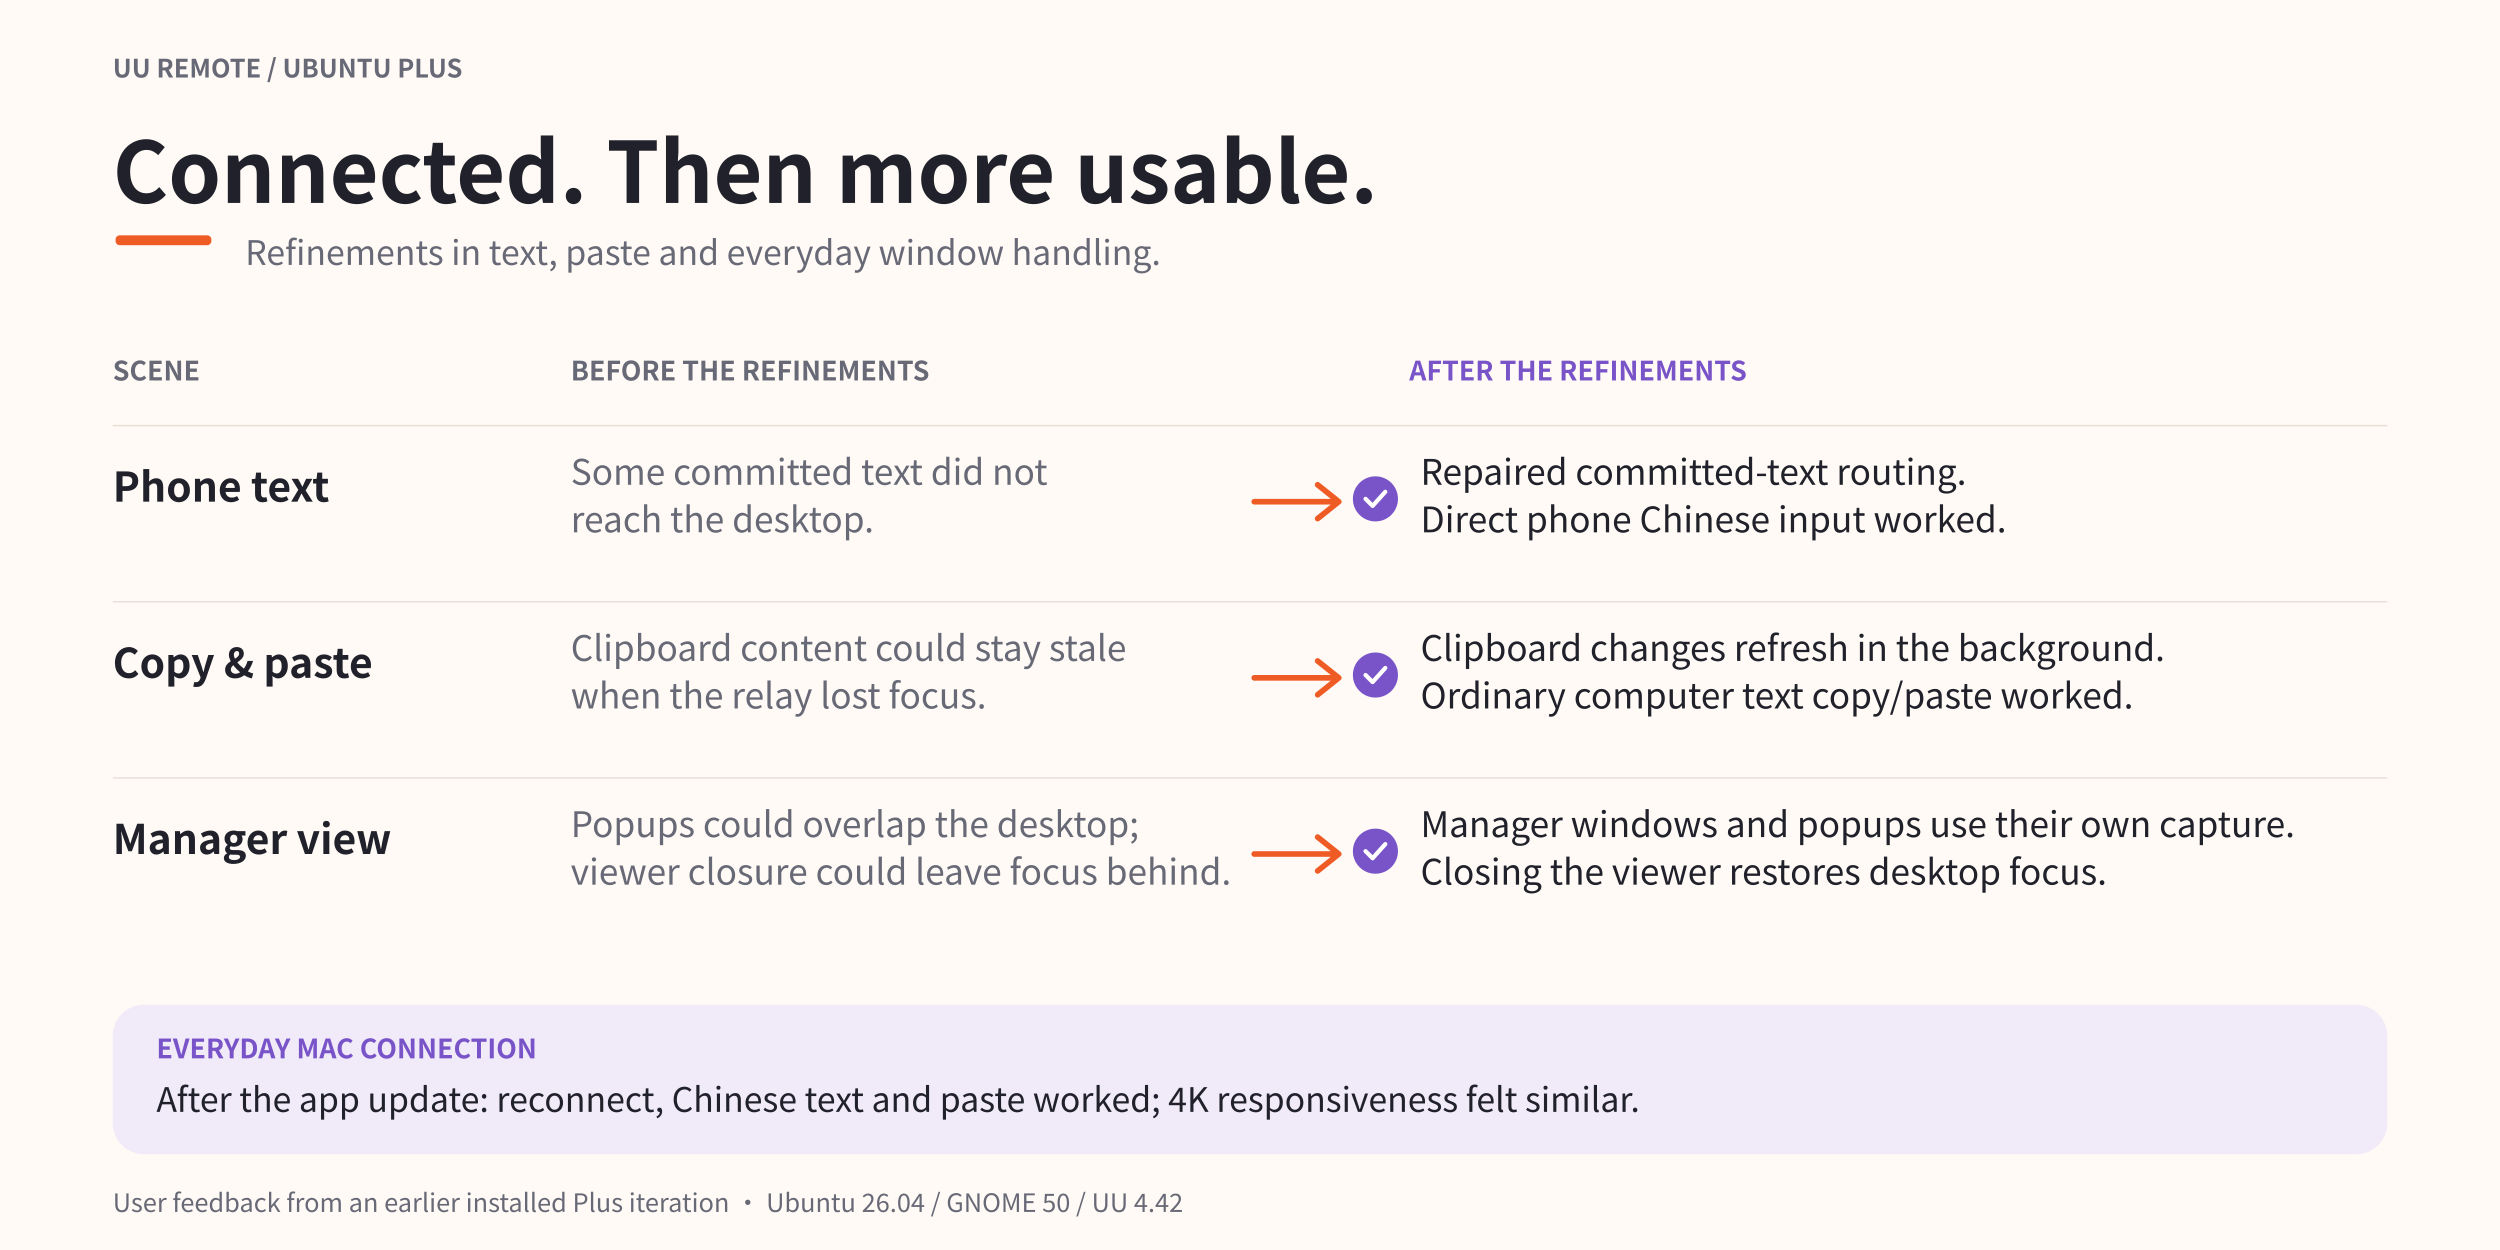
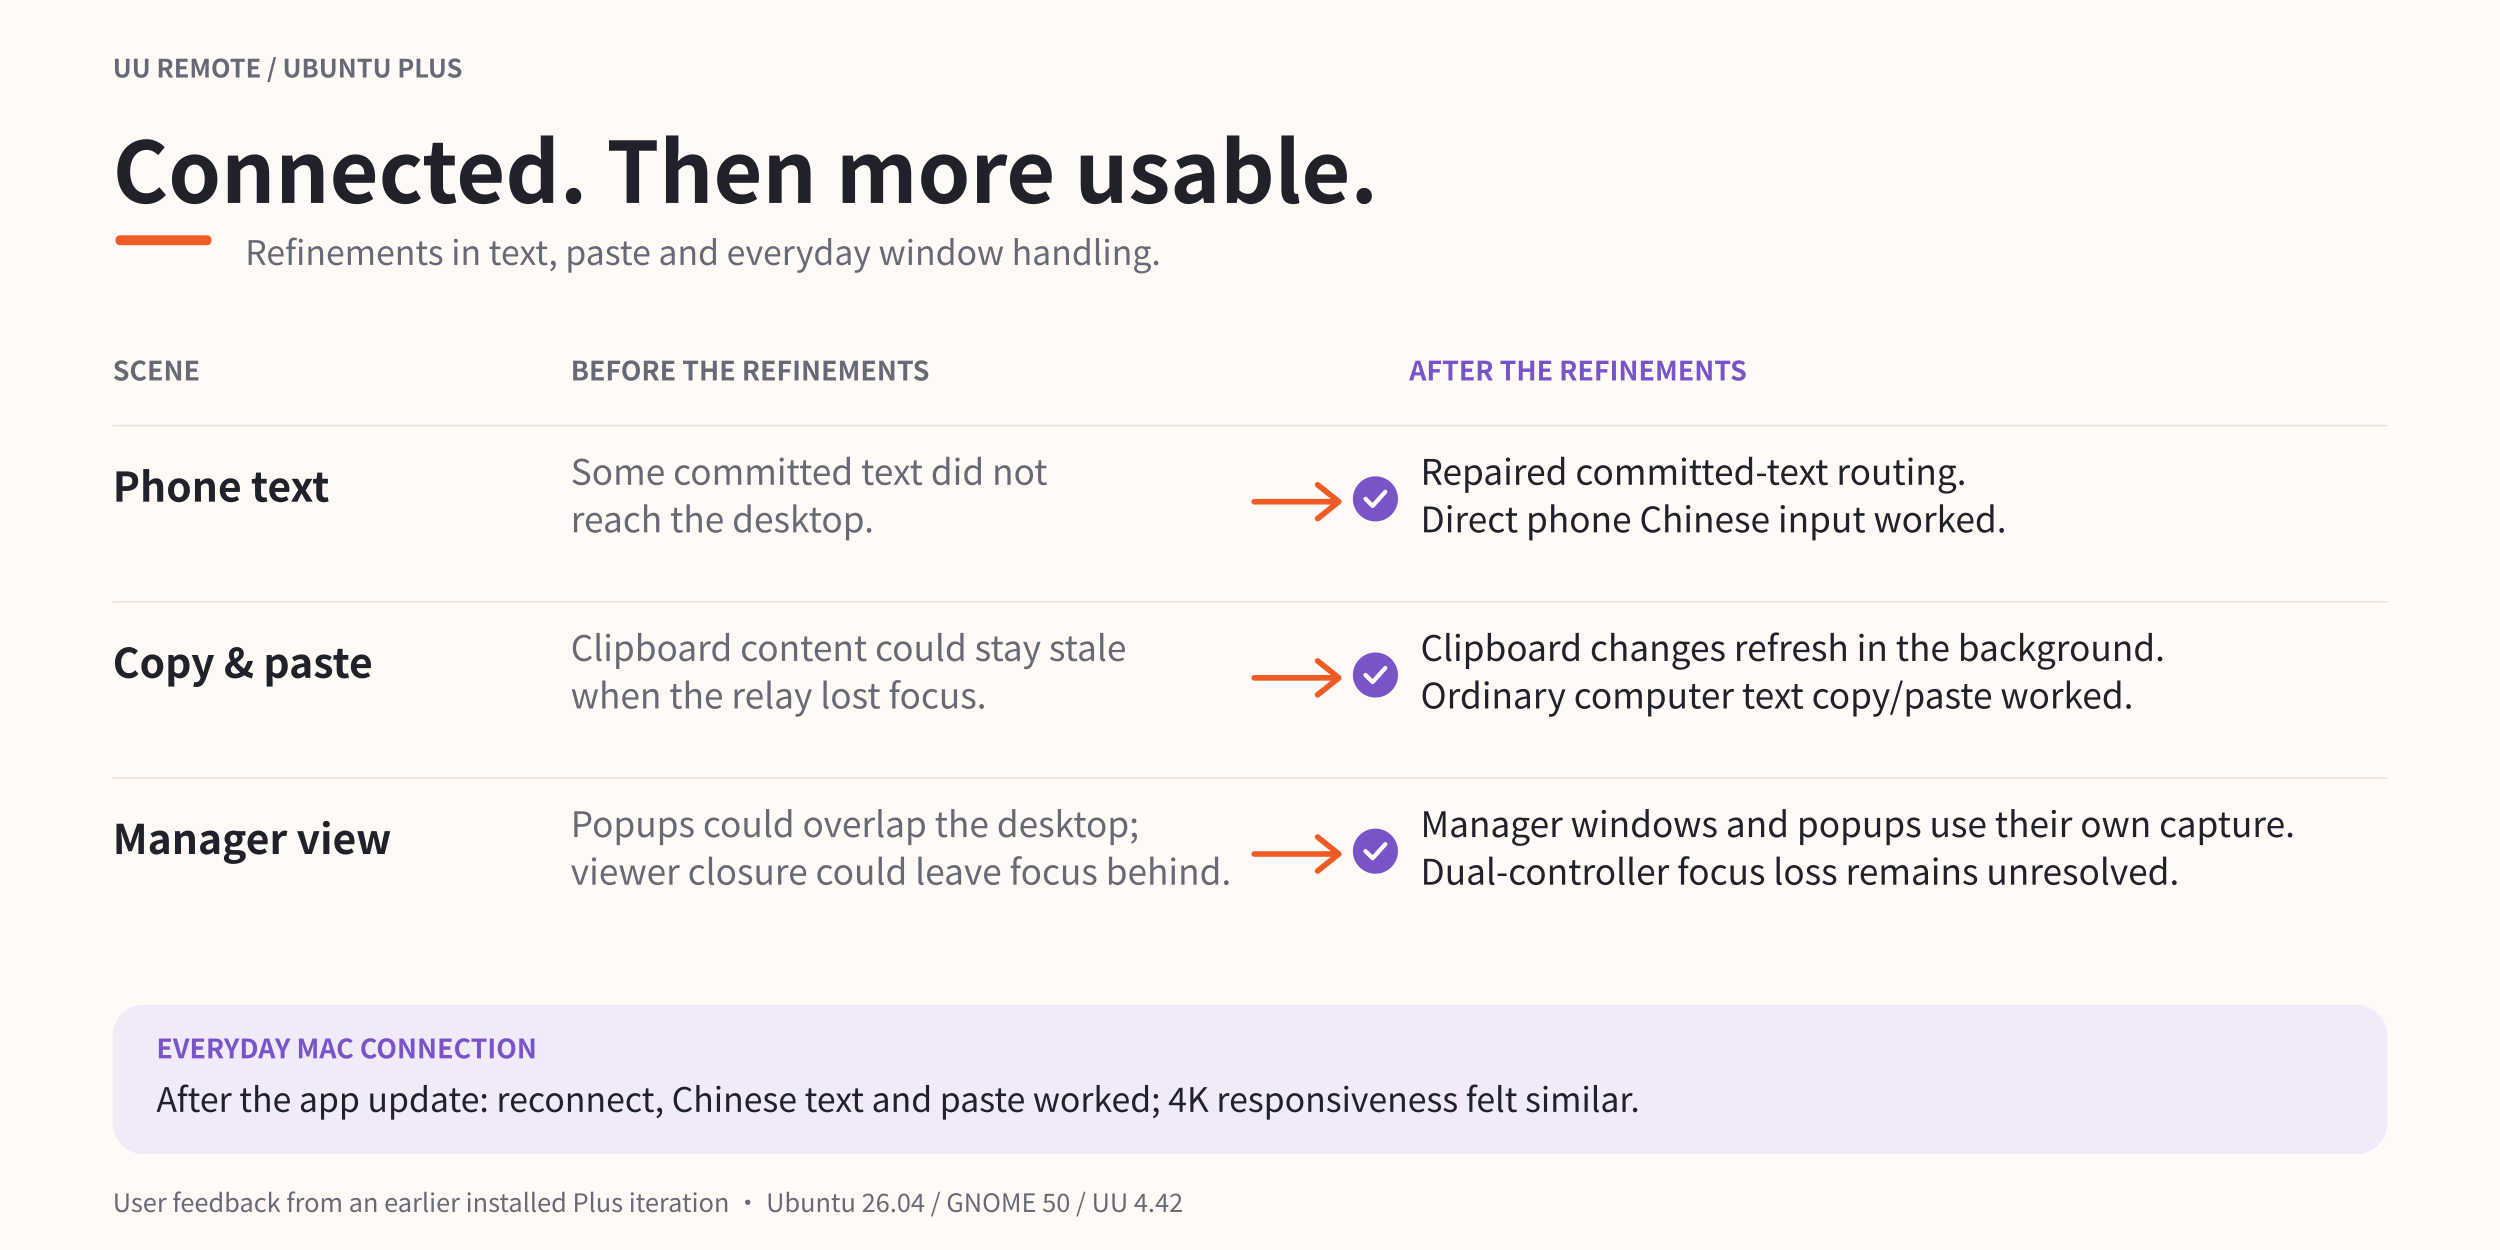
<svg xmlns="http://www.w3.org/2000/svg" width="1774" height="887" viewBox="0 0 1774 887" role="img" aria-label="Connected. Then more usable.">
  <style>text{font-family:"Avenir Next","PingFang SC","Noto Sans CJK SC",sans-serif}</style>
  <rect x="0" y="0" width="1774" height="887" rx="0" fill="#fffaf5" stroke="none" stroke-width="1" />
  <text x="80" y="55" font-size="18" font-weight="650" fill="#686976" text-anchor="start">UU REMOTE  /  UBUNTU PLUS</text>
  <text x="80" y="144" font-size="60" font-weight="750" fill="#20212a" text-anchor="start">Connected. Then more usable.</text>
  <rect x="82" y="167" width="68" height="7" rx="3" fill="#ef5b24" stroke="none" stroke-width="1" />
  <text x="174" y="188" font-size="24" font-weight="400" fill="#686976" text-anchor="start">Refinements in text, paste and everyday window handling.</text>
  <text x="80" y="270" font-size="19" font-weight="650" fill="#686976" text-anchor="start">SCENE</text>
  <text x="405" y="270" font-size="19" font-weight="650" fill="#686976" text-anchor="start">BEFORE THE REFINEMENTS</text>
  <text x="1000" y="270" font-size="19" font-weight="650" fill="#7954c9" text-anchor="start">AFTER THE REFINEMENTS</text>
  <path d="M80 302H1694" stroke="#e6ded6" />
  <text x="80" y="356" font-size="29" font-weight="700" fill="#20212a" text-anchor="start">Phone text</text>
  <text x="405" y="344.0" font-size="25" font-weight="400" fill="#686976" text-anchor="start">Some committed text did not</text>
  <text x="405" y="377.75" font-size="25" font-weight="400" fill="#686976" text-anchor="start">reach the desktop.</text>
  <path d="M890 356h60m-15 -12 15 12-15 12" fill="none" stroke="#ef5b24" stroke-width="4" stroke-linecap="round" stroke-linejoin="round" />
  <circle cx="976" cy="354" r="16" fill="#7954c9" />
  <path d="M969 354 l5 5 l9 -10" fill="none" stroke="white" stroke-width="3" stroke-linecap="round" stroke-linejoin="round" />
  <text x="1008" y="344.0" font-size="25" font-weight="500" fill="#20212a" text-anchor="start">Repaired committed-text routing.</text>
  <text x="1008" y="377.75" font-size="25" font-weight="500" fill="#20212a" text-anchor="start">Direct phone Chinese input worked.</text>
  <path d="M80 427H1694" stroke="#e6ded6" />
  <text x="80" y="481" font-size="29" font-weight="700" fill="#20212a" text-anchor="start">Copy &amp; paste</text>
  <text x="405" y="469.0" font-size="25" font-weight="400" fill="#686976" text-anchor="start">Clipboard content could stay stale</text>
  <text x="405" y="502.75" font-size="25" font-weight="400" fill="#686976" text-anchor="start">when the relay lost focus.</text>
  <path d="M890 481h60m-15 -12 15 12-15 12" fill="none" stroke="#ef5b24" stroke-width="4" stroke-linecap="round" stroke-linejoin="round" />
  <circle cx="976" cy="479" r="16" fill="#7954c9" />
  <path d="M969 479 l5 5 l9 -10" fill="none" stroke="white" stroke-width="3" stroke-linecap="round" stroke-linejoin="round" />
  <text x="1008" y="469.0" font-size="25" font-weight="500" fill="#20212a" text-anchor="start">Clipboard changes refresh in the background.</text>
  <text x="1008" y="502.75" font-size="25" font-weight="500" fill="#20212a" text-anchor="start">Ordinary computer text copy/paste worked.</text>
  <path d="M80 552H1694" stroke="#e6ded6" />
  <text x="80" y="606" font-size="29" font-weight="700" fill="#20212a" text-anchor="start">Manager view</text>
  <text x="405" y="594.0" font-size="25" font-weight="400" fill="#686976" text-anchor="start">Popups could overlap the desktop;</text>
  <text x="405" y="627.75" font-size="25" font-weight="400" fill="#686976" text-anchor="start">viewer closure could leave focus behind.</text>
  <path d="M890 606h60m-15 -12 15 12-15 12" fill="none" stroke="#ef5b24" stroke-width="4" stroke-linecap="round" stroke-linejoin="round" />
  <circle cx="976" cy="604" r="16" fill="#7954c9" />
  <path d="M969 604 l5 5 l9 -10" fill="none" stroke="white" stroke-width="3" stroke-linecap="round" stroke-linejoin="round" />
  <text x="1008" y="594.0" font-size="25" font-weight="500" fill="#20212a" text-anchor="start">Manager windows and popups use their own capture.</text>
-   <text x="1008" y="627.75" font-size="25" font-weight="500" fill="#20212a" text-anchor="start">Closing the viewer restores desktop focus.</text>
+   <text x="1008" y="627.75" font-size="25" font-weight="500" fill="#20212a" text-anchor="start">Dual-controller focus loss remains unresolved.</text>
  <rect x="80" y="713" width="1614" height="106" rx="22" fill="#f0eaf9" stroke="none" stroke-width="1" />
  <text x="111" y="751" font-size="19" font-weight="700" fill="#7954c9" text-anchor="start">EVERYDAY MAC CONNECTION</text>
  <text x="111" y="789" font-size="24" font-weight="500" fill="#20212a" text-anchor="start">After the app update: reconnect, Chinese text and paste worked; 4K responsiveness felt similar.</text>
  <text x="80" y="860" font-size="18" font-weight="400" fill="#686976" text-anchor="start">User feedback from an earlier installed Plus iteration · Ubuntu 26.04 / GNOME 50 / UU 4.42</text>
</svg>
